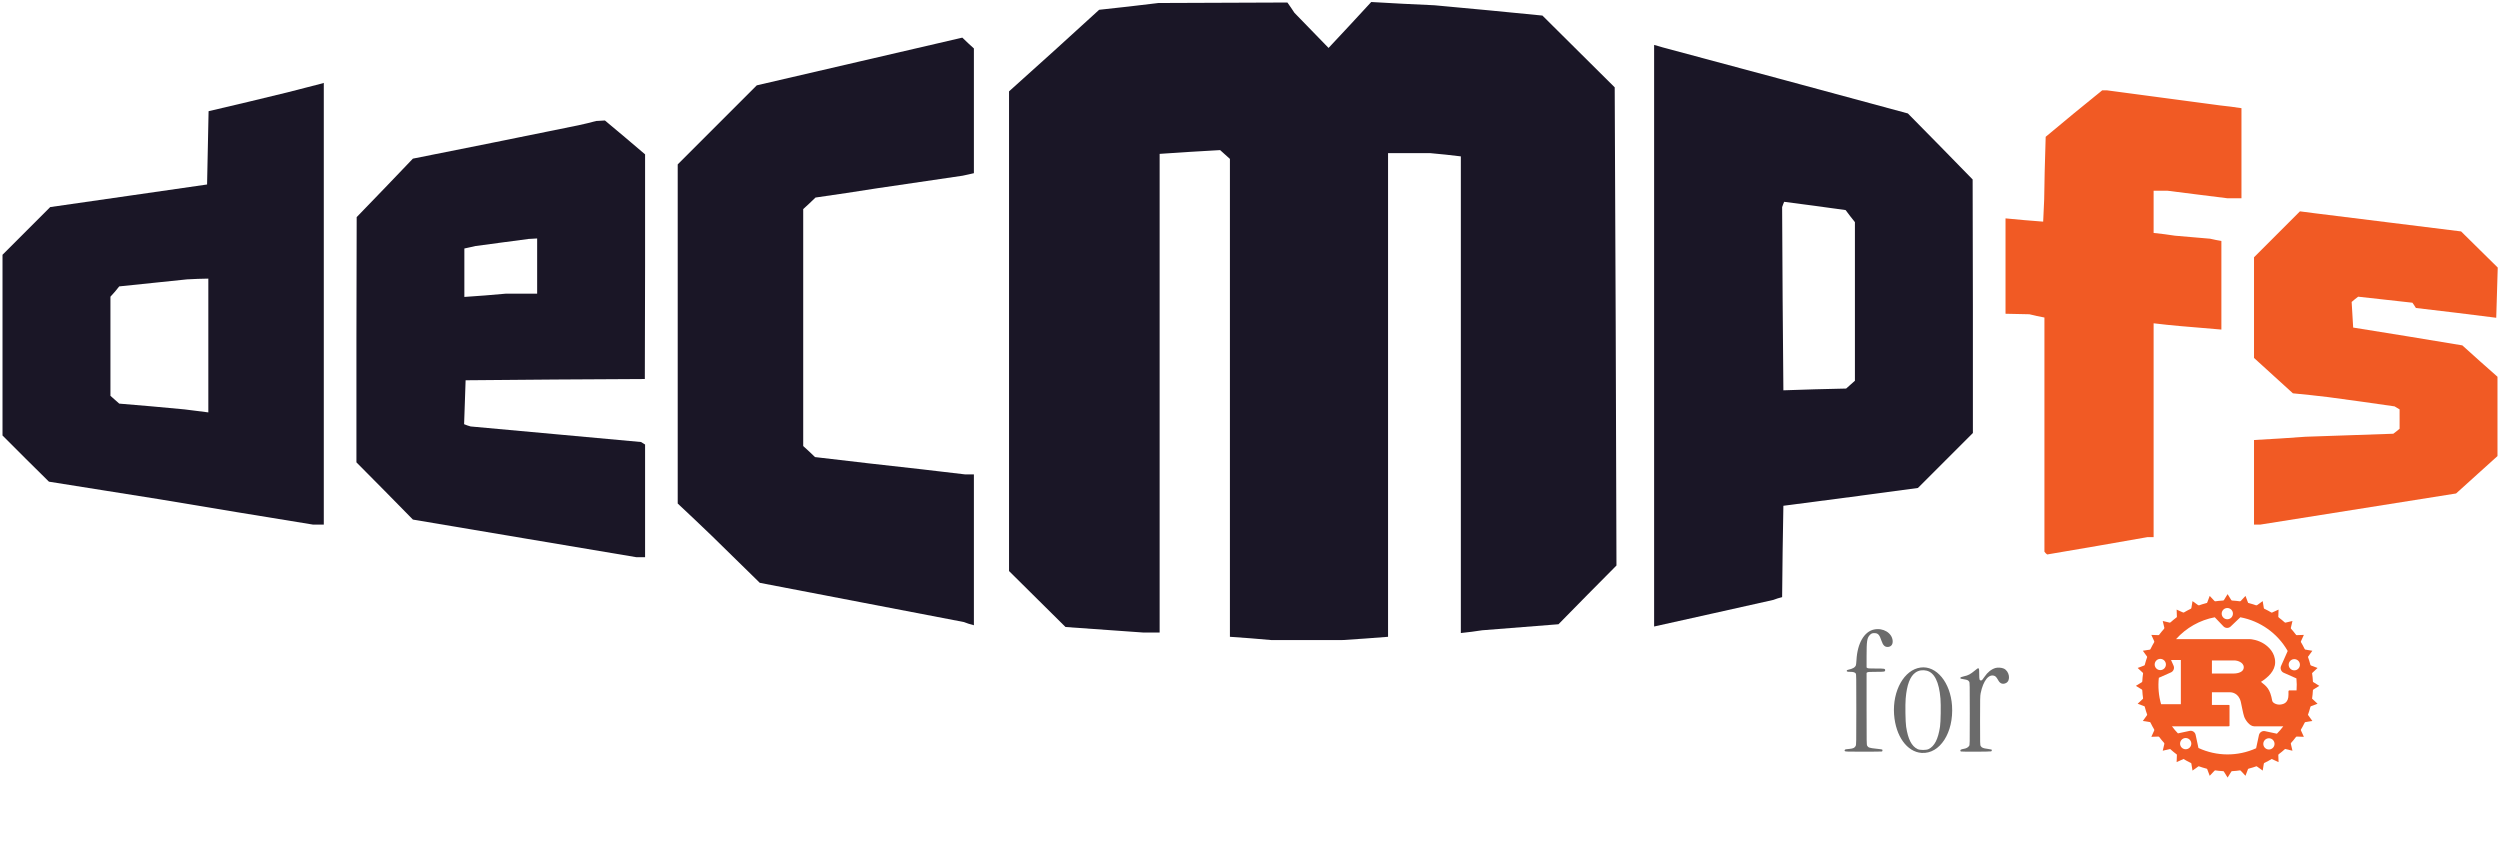
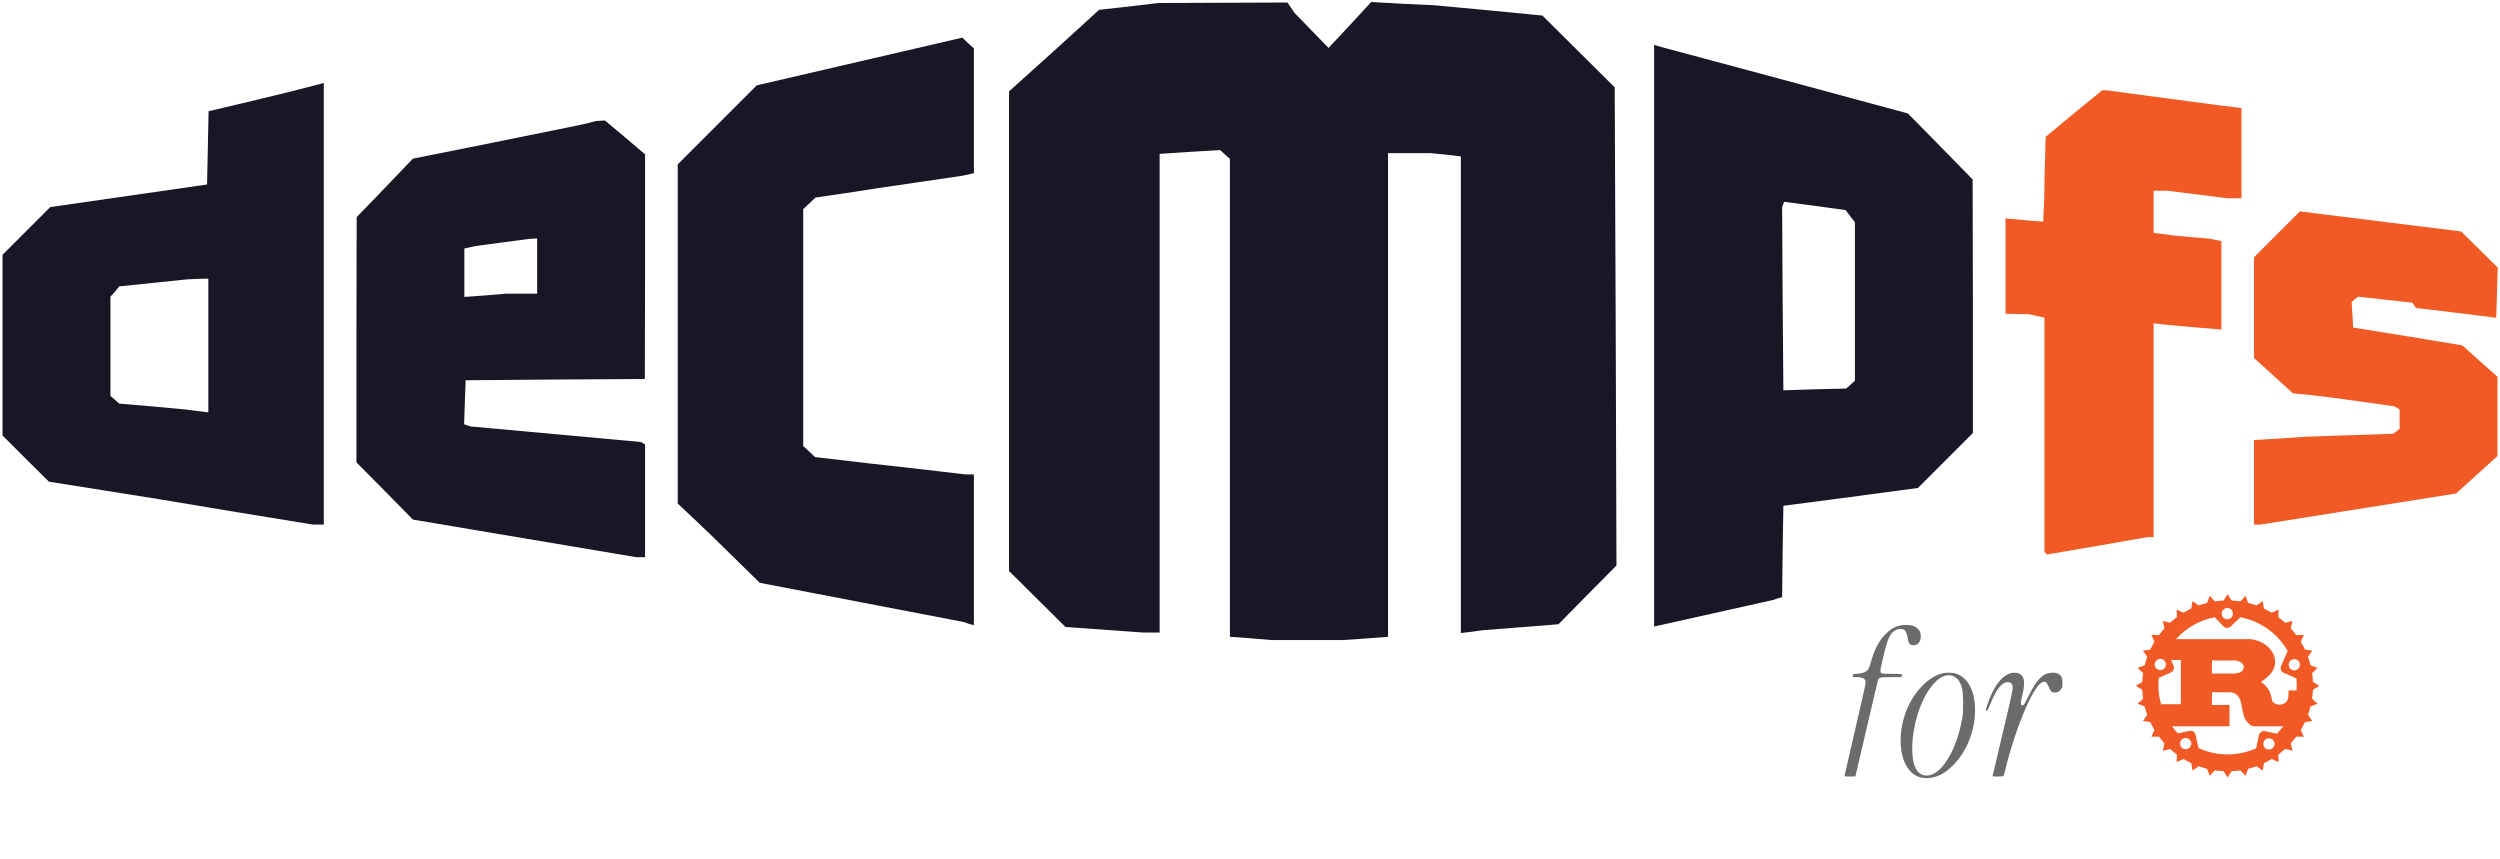
<svg xmlns="http://www.w3.org/2000/svg" viewBox="0 0 996 342" role="img" aria-label="deCMPfs for rust">
  <g transform="translate(0,256) scale(0.1,-0.1)" fill="#1a1626" stroke="none">
    <path d="M4497 2534 l-118 -13 -179 -163 -180 -162 0 -956 0 -955 113 -112 112 -111 155 -11 155 -11 33 0 32 0 0 954 0 953 121 8 120 7 20 -18 19 -17 0 -952 0 -952 83 -6 82 -7 141 0 141 0 91 6 92 7 0 963 0 964 84 0 83 0 62 -6 61 -7 0 -950 0 -949 43 5 42 6 152 12 152 12 115 117 116 117 -3 952 -4 953 -144 143 -144 143 -215 21 -215 20 -126 6 -126 7 -85 -92 -85 -91 -68 70 -68 70 -14 21 -14 20 -257 -1 -257 -1 -118 -14z" />
    <path d="M3420 2314 l-405 -94 -157 -157 -158 -158 0 -676 0 -675 68 -64 67 -64 96 -94 96 -94 406 -78 406 -78 20 -7 21 -6 0 300 0 301 -17 0 -18 0 -85 10 -85 10 -214 24 -214 25 -23 22 -24 22 0 472 0 472 25 23 24 23 123 18 123 19 170 25 170 25 23 5 22 5 0 248 0 249 -23 21 -23 22 -5 -1 -4 -1 -405 -94z" />
    <path d="M6590 1223 l0 -1159 238 53 237 53 17 6 18 5 2 182 3 182 268 35 268 36 109 109 110 110 0 505 -1 505 -129 132 -129 131 -488 132 -488 131 -17 5 -18 5 0 -1158z m781 476 l19 -24 0 -316 0 -316 -17 -15 -18 -16 -125 -3 -125 -4 -3 365 -2 365 4 11 4 10 122 -16 123 -17 18 -24z" />
    <path d="M1215 2210 l-70 -18 -157 -38 -157 -37 -3 -146 -3 -146 -312 -45 -313 -45 -95 -95 -95 -95 0 -360 0 -360 92 -92 93 -92 220 -35 220 -35 306 -51 306 -50 22 0 21 0 0 880 0 880 -2 -1 -3 -1 -70 -18z m-385 -1026 l0 -267 -47 6 -48 6 -130 12 -130 11 -18 16 -17 15 0 197 0 198 18 20 17 21 135 14 135 14 43 2 42 1 0 -266z" />
    <path d="M2340 2069 l-35 -8 -330 -67 -330 -66 -112 -117 -112 -116 -1 -488 0 -489 113 -114 112 -114 445 -75 446 -75 17 0 17 0 0 224 0 225 -8 5 -8 5 -339 31 -340 31 -13 4 -13 5 3 87 3 88 357 3 357 2 1 448 0 447 -80 68 -80 67 -17 -1 -18 -1 -35 -9z m-200 -569 l0 -110 -62 0 -63 0 -82 -7 -83 -6 0 96 0 97 23 5 22 5 105 14 105 14 18 1 17 1 0 -110z" />
  </g>
  <g transform="translate(0,256) scale(0.1,-0.1)" fill="#f15a24" stroke="none">
    <path d="M8262 2108 l-112 -93 -2 -70 -2 -70 -1 -55 -1 -55 -2 -44 -2 -44 -75 6 -75 7 0 -190 0 -190 48 -1 47 -1 30 -7 30 -6 0 -467 0 -466 5 -6 6 -5 199 34 200 35 13 0 12 0 0 426 0 426 53 -6 52 -5 83 -7 82 -7 0 177 0 176 -22 4 -23 5 -70 6 -70 6 -42 6 -43 5 0 84 0 84 28 0 28 0 119 -15 120 -15 28 0 27 0 0 179 0 180 -42 6 -43 5 -225 30 -225 30 -10 0 -10 0 -113 -92z" />
    <path d="M9071 1626 l-91 -91 0 -201 0 -200 78 -71 77 -70 70 -7 70 -8 132 -18 133 -19 10 -6 10 -6 0 -38 0 -39 -12 -10 -13 -10 -175 -6 -175 -6 -102 -7 -103 -6 0 -168 0 -169 13 0 12 0 390 62 390 62 83 75 82 74 0 158 0 158 -70 62 -70 63 -218 36 -217 35 -3 51 -3 51 13 11 13 10 108 -12 108 -12 7 -10 7 -11 160 -19 160 -20 3 100 3 100 -73 72 -73 72 -290 36 -290 36 -31 4 -31 4 -92 -92z" />
  </g>
-   <g transform="translate(734.8742 250.6367) scale(0.132)">
-     <g transform="translate(-0.549333,373.9648) scale(0.1,-0.1)" fill="#6b6b6b" stroke="none">
-       <path d="M901 3729 c-301 -59 -510 -420 -536 -924 -4 -66 -11 -134 -16 -152 -21 -67 -95 -111 -234 -140 -27 -5 -41 -14 -43 -27 -6 -28 15 -36 106 -36 91 0 141 -15 166 -51 15 -21 16 -119 16 -1084 0 -1013 -1 -1062 -19 -1101 -24 -54 -79 -81 -181 -89 -117 -9 -139 -14 -150 -35 -7 -14 -6 -23 6 -34 14 -14 78 -16 559 -16 299 0 550 3 559 6 18 7 22 49 5 60 -7 4 -90 15 -186 25 -194 20 -234 33 -265 89 -17 33 -18 85 -18 1117 l0 1082 22 15 c19 13 62 16 265 16 257 0 273 3 273 50 0 47 -16 50 -273 50 -203 0 -246 3 -265 16 l-22 15 0 342 c0 447 14 544 91 631 50 56 83 69 164 64 94 -6 137 -56 194 -229 47 -142 105 -196 203 -187 94 9 145 81 135 189 -21 233 -283 392 -556 338z" />
-       <path d="M2300 2580 c-495 -67 -851 -697 -800 -1417 47 -652 389 -1130 831 -1160 552 -37 972 614 918 1425 -46 700 -472 1217 -949 1152z m185 -95 c235 -61 373 -340 415 -842 16 -188 8 -709 -14 -851 -57 -375 -164 -584 -343 -673 -71 -36 -265 -36 -336 0 -179 89 -286 298 -343 673 -22 142 -30 663 -14 851 35 418 133 675 301 789 93 64 215 83 334 53z" />
-       <path d="M4560 2566 c-121 -35 -241 -130 -326 -259 -65 -97 -84 -117 -109 -117 -47 0 -55 25 -55 181 0 221 -5 225 -126 123 -143 -118 -206 -152 -336 -179 -80 -17 -108 -30 -108 -50 0 -21 12 -25 111 -40 97 -15 128 -29 156 -72 17 -25 18 -86 18 -969 0 -941 0 -943 -21 -971 -32 -43 -79 -71 -142 -83 -102 -20 -122 -29 -122 -55 0 -12 7 -26 16 -29 28 -11 894 -7 915 4 21 12 26 45 8 55 -6 4 -60 13 -121 21 -127 15 -174 35 -203 84 -20 34 -20 50 -20 770 0 669 2 743 18 824 78 384 248 594 422 522 35 -15 61 -47 118 -146 52 -89 136 -114 227 -67 147 75 103 356 -68 435 -67 30 -181 39 -252 18z" />
+   <g transform="translate(734.8742 248.9641) scale(0.16423)">
+     <g transform="translate(0,371.7655) scale(0.1,-0.1)" fill="#6b6b6b" stroke="none">
+       <path d="M1335 3702 c-135 -36 -226 -91 -345 -212 -166 -167 -284 -403 -370 -741 -22 -86 -63 -144 -123 -173 -57 -28 -142 -46 -222 -46 -63 0 -77 -10 -73 -46 l3 -29 105 -5 c154 -8 200 -41 200 -144 0 -25 -115 -536 -255 -1136 -140 -600 -255 -1100 -255 -1110 0 -19 7 -20 129 -20 72 0 132 4 135 8 3 5 125 526 271 1158 146 632 271 1162 277 1178 24 61 47 66 315 66 l243 0 16 25 c35 53 25 55 -225 55 -147 0 -239 4 -254 11 -52 24 -51 39 13 321 95 415 142 553 224 653 72 88 202 128 292 90 45 -18 78 -89 94 -200 20 -132 43 -167 115 -178 148 -23 239 119 193 301 -16 64 -84 132 -164 162 -82 32 -241 37 -339 12z" />
+       <path d="M2385 2545 c-250 -56 -499 -253 -702 -555 -438 -652 -430 -1623 15 -1909 194 -124 486 -103 719 52 411 274 703 814 743 1375 40 557 -149 956 -492 1037 -77 18 -202 18 -283 0z m271 -78 c97 -49 163 -151 200 -312 24 -100 27 -517 6 -655 -80 -517 -274 -985 -517 -1248 -229 -247 -498 -253 -620 -13 -126 249 -108 795 41 1288 206 680 594 1090 890 940z" />
+       <path d="M4015 2543 c-227 -82 -404 -328 -556 -774 -30 -90 -38 -124 -30 -132 23 -23 47 12 106 159 120 295 229 460 338 513 78 38 161 21 192 -39 34 -66 26 -108 -230 -1182 -135 -566 -245 -1033 -245 -1039 0 -15 256 -12 267 4 5 6 27 84 48 172 219 923 642 1946 864 2087 86 54 131 30 184 -99 49 -118 69 -136 146 -136 74 0 116 23 156 88 28 45 30 55 30 149 0 79 -4 108 -19 135 -46 85 -123 118 -253 108 -209 -16 -358 -172 -560 -584 -96 -197 -116 -223 -153 -203 -33 18 -32 48 5 205 81 346 67 485 -57 555 -57 32 -164 38 -233 13z" />
    </g>
  </g>
  <g transform="translate(836.32 222.16) scale(0.72)">
    <path fill="#f15a24" d="m71.05 23.68c-26.06 0-47.27 21.22-47.27 47.27s21.22 47.27 47.27 47.27 47.27-21.22 47.27-47.27-21.22-47.27-47.27-47.27zm-.07 4.2a3.1 3.11 0 0 1 3.02 3.11 3.11 3.11 0 0 1 -6.22 0 3.11 3.11 0 0 1 3.2-3.11zm7.12 5.12a38.27 38.27 0 0 1 26.2 18.66l-3.67 8.28c-.63 1.43.02 3.11 1.44 3.75l7.06 3.13a38.27 38.27 0 0 1 .08 6.64h-3.93c-.39 0-.55.26-.55.64v1.8c0 4.24-2.39 5.17-4.49 5.4-2 .23-4.21-.84-4.49-2.06-1.18-6.63-3.14-8.04-6.24-10.49 3.85-2.44 7.85-6.05 7.85-10.87 0-5.21-3.57-8.49-6-10.1-3.42-2.25-7.2-2.7-8.22-2.7h-40.6a38.27 38.27 0 0 1 21.41-12.08l4.79 5.02c1.08 1.13 2.87 1.18 4 .09zm-44.2 23.02a3.11 3.11 0 0 1 3.02 3.11 3.11 3.11 0 0 1 -6.22 0 3.11 3.11 0 0 1 3.2-3.11zm74.15.14a3.11 3.11 0 0 1 3.02 3.11 3.11 3.11 0 0 1 -6.22 0 3.11 3.11 0 0 1 3.2-3.11zm-68.29.5h5.42v24.44h-10.94a38.27 38.27 0 0 1 -1.24-14.61l6.7-2.98c1.43-.64 2.08-2.31 1.44-3.74zm22.62.26h12.91c.67 0 4.71.77 4.71 3.8 0 2.51-3.1 3.41-5.65 3.41h-11.98zm0 17.56h9.89c.9 0 4.83.26 6.08 5.28.39 1.54 1.26 6.56 1.85 8.17.59 1.8 2.98 5.4 5.53 5.4h16.14a38.27 38.27 0 0 1 -3.54 4.1l-6.57-1.41c-1.53-.33-3.04.65-3.37 2.18l-1.56 7.28a38.27 38.27 0 0 1 -31.91-.15l-1.56-7.28c-.33-1.53-1.83-2.51-3.36-2.18l-6.43 1.38a38.27 38.27 0 0 1 -3.32-3.92h31.27c.35 0 .59-.06.59-.39v-11.06c0-.32-.24-.39-.59-.39h-9.15zm-14.43 25.33a3.11 3.11 0 0 1 3.02 3.11 3.11 3.11 0 0 1 -6.22 0 3.11 3.11 0 0 1 3.2-3.11zm46.05.14a3.11 3.11 0 0 1 3.02 3.11 3.11 3.11 0 0 1 -6.22 0 3.11 3.11 0 0 1 3.2-3.11z" />
    <path fill="#f15a24" fill-rule="evenodd" d="m115.68 70.95a44.63 44.63 0 0 1 -44.63 44.63 44.63 44.63 0 0 1 -44.63-44.63 44.63 44.63 0 0 1 44.63-44.63 44.63 44.63 0 0 1 44.63 44.63zm-.84-4.31 6.96 4.31-6.96 4.31 5.98 5.59-7.66 2.87 4.78 6.65-8.09 1.32 3.4 7.46-8.19-.29 1.88 7.98-7.98-1.88.29 8.19-7.46-3.4-1.32 8.09-6.65-4.78-2.87 7.66-5.59-5.98-4.31 6.96-4.31-6.96-5.59 5.98-2.87-7.66-6.65 4.78-1.32-8.09-7.46 3.4.29-8.19-7.98 1.88 1.88-7.98-8.19.29 3.4-7.46-8.09-1.32 4.78-6.65-7.66-2.87 5.98-5.59-6.96-4.31 6.96-4.31-5.98-5.59 7.66-2.87-4.78-6.65 8.09-1.32-3.4-7.46 8.19.29-1.88-7.98 7.98 1.88-.29-8.19 7.46 3.4 1.32-8.09 6.65 4.78 2.87-7.66 5.59 5.98 4.31-6.96 4.31 6.96 5.59-5.98 2.87 7.66 6.65-4.78 1.32 8.09 7.46-3.4-.29 8.19 7.98-1.88-1.88 7.98 8.19-.29-3.4 7.46 8.09 1.32-4.78 6.65 7.66 2.87z" />
  </g>
</svg>
